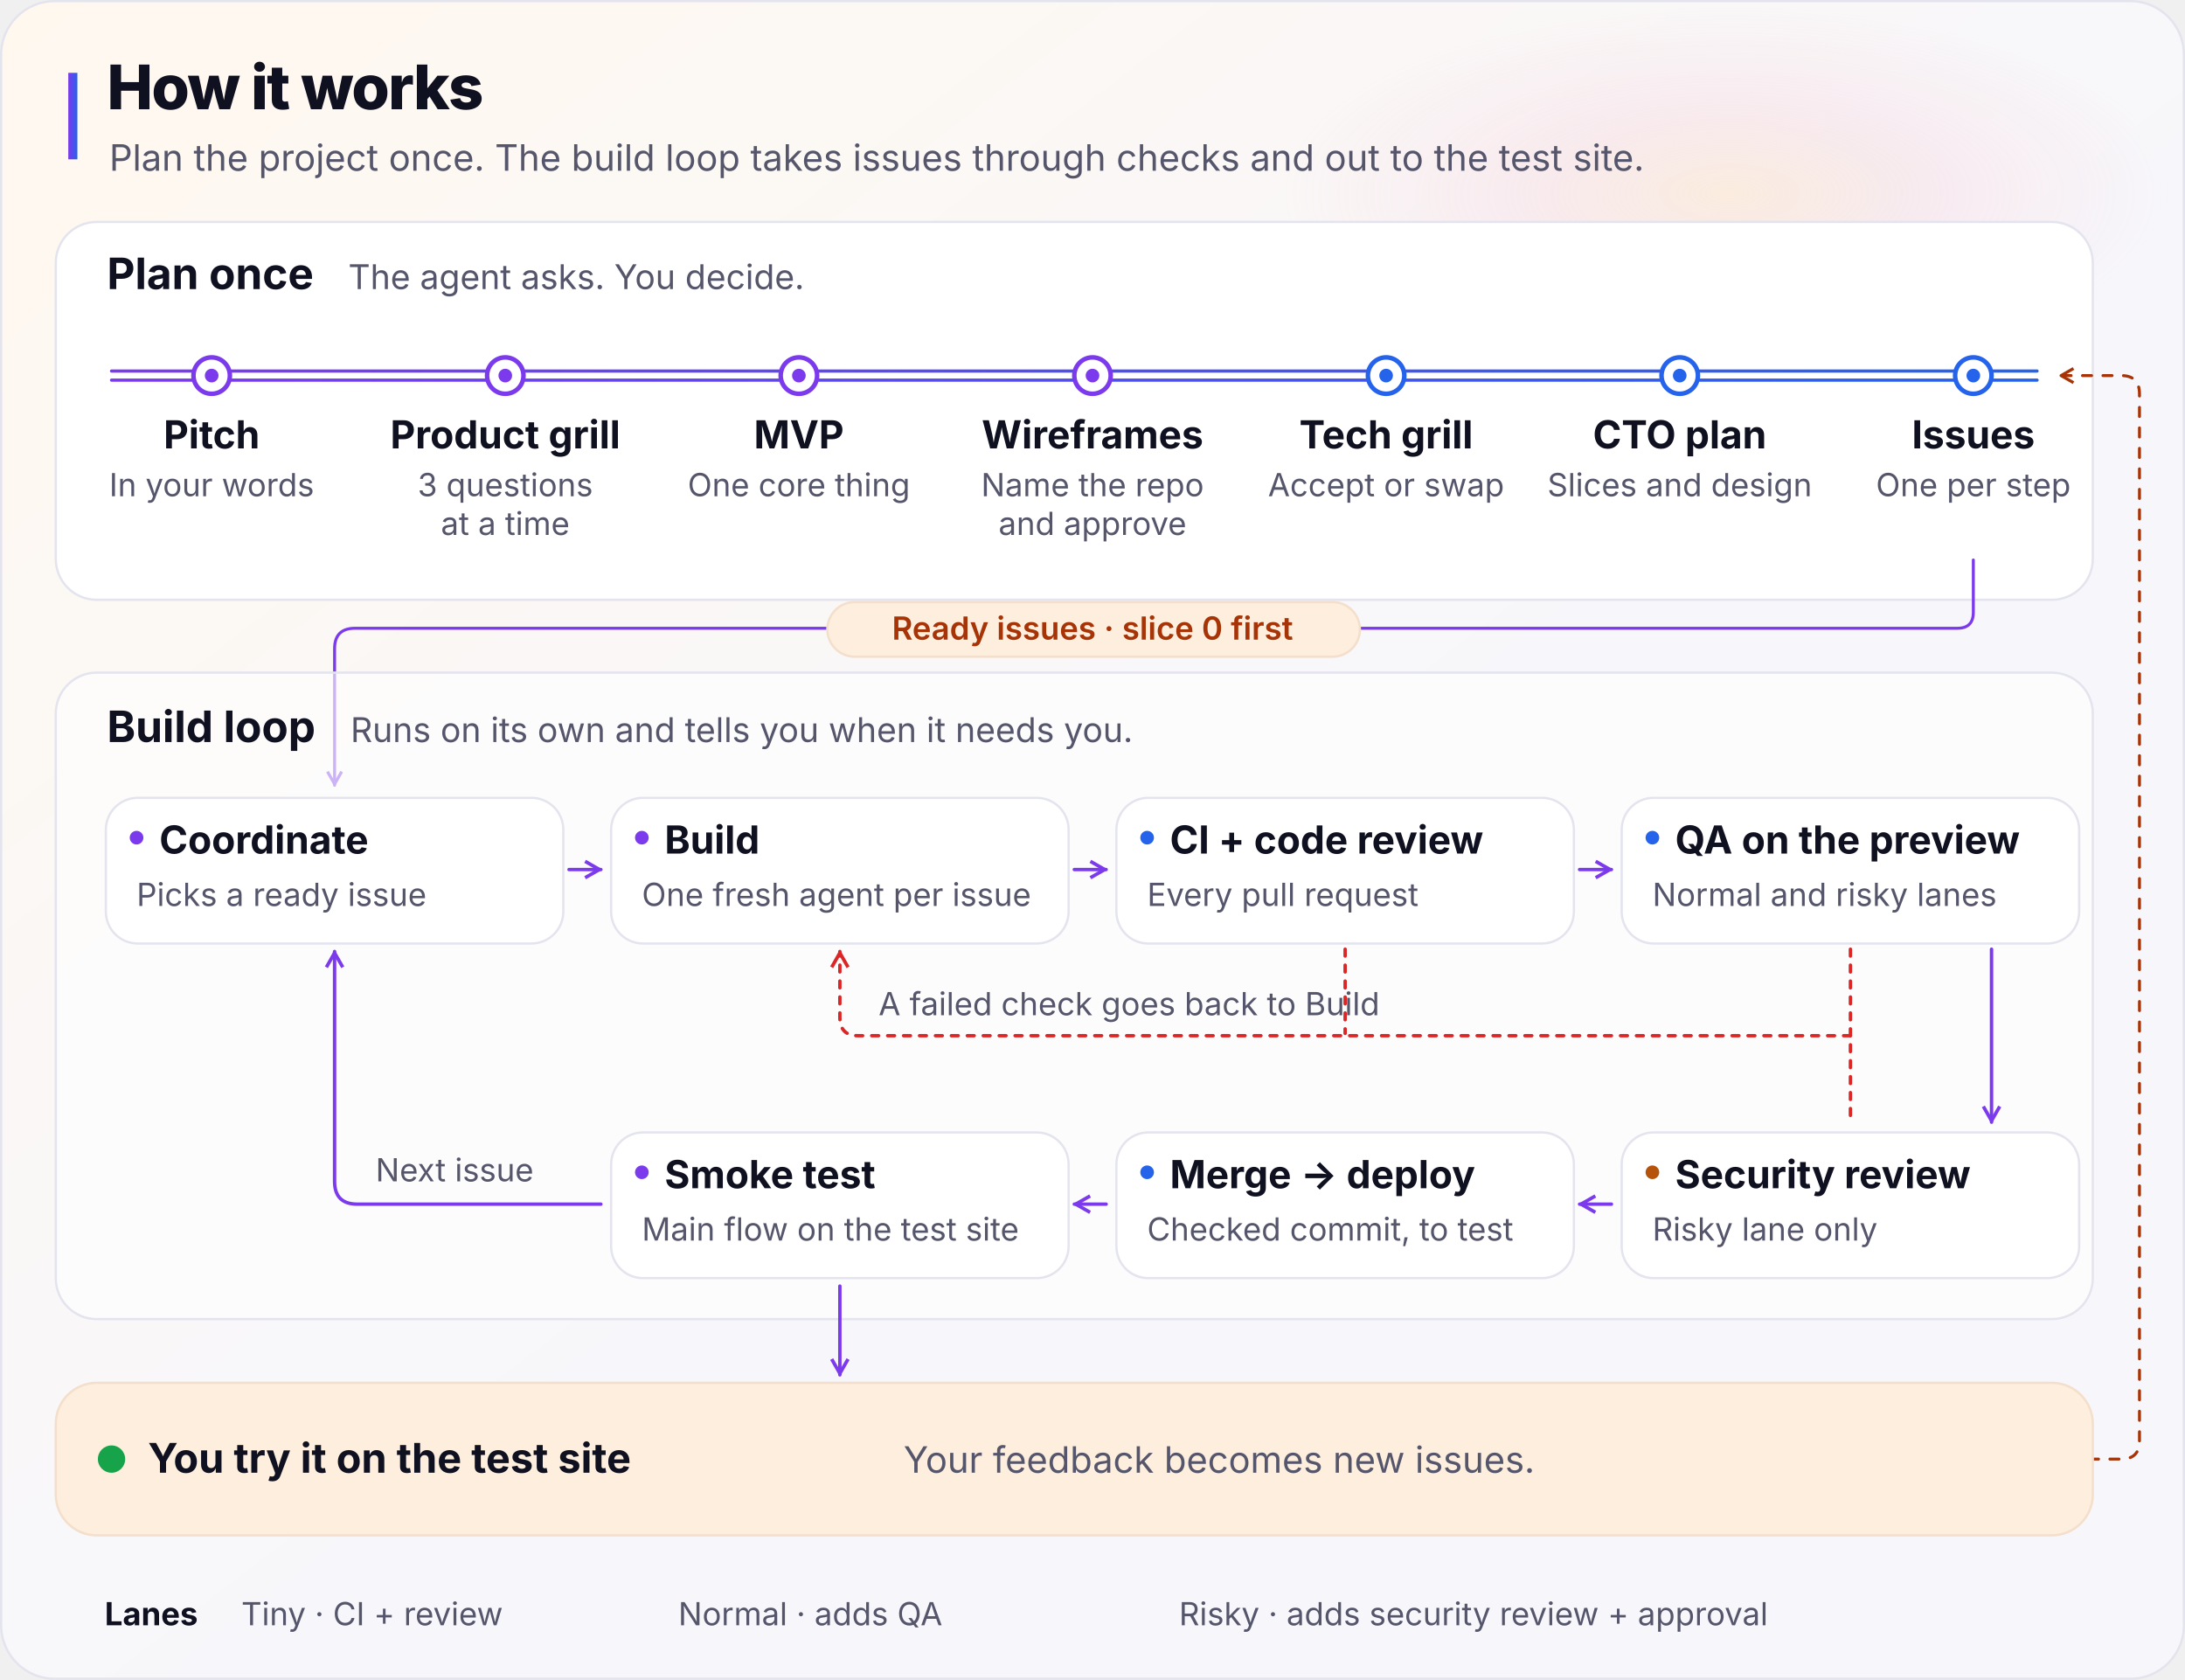
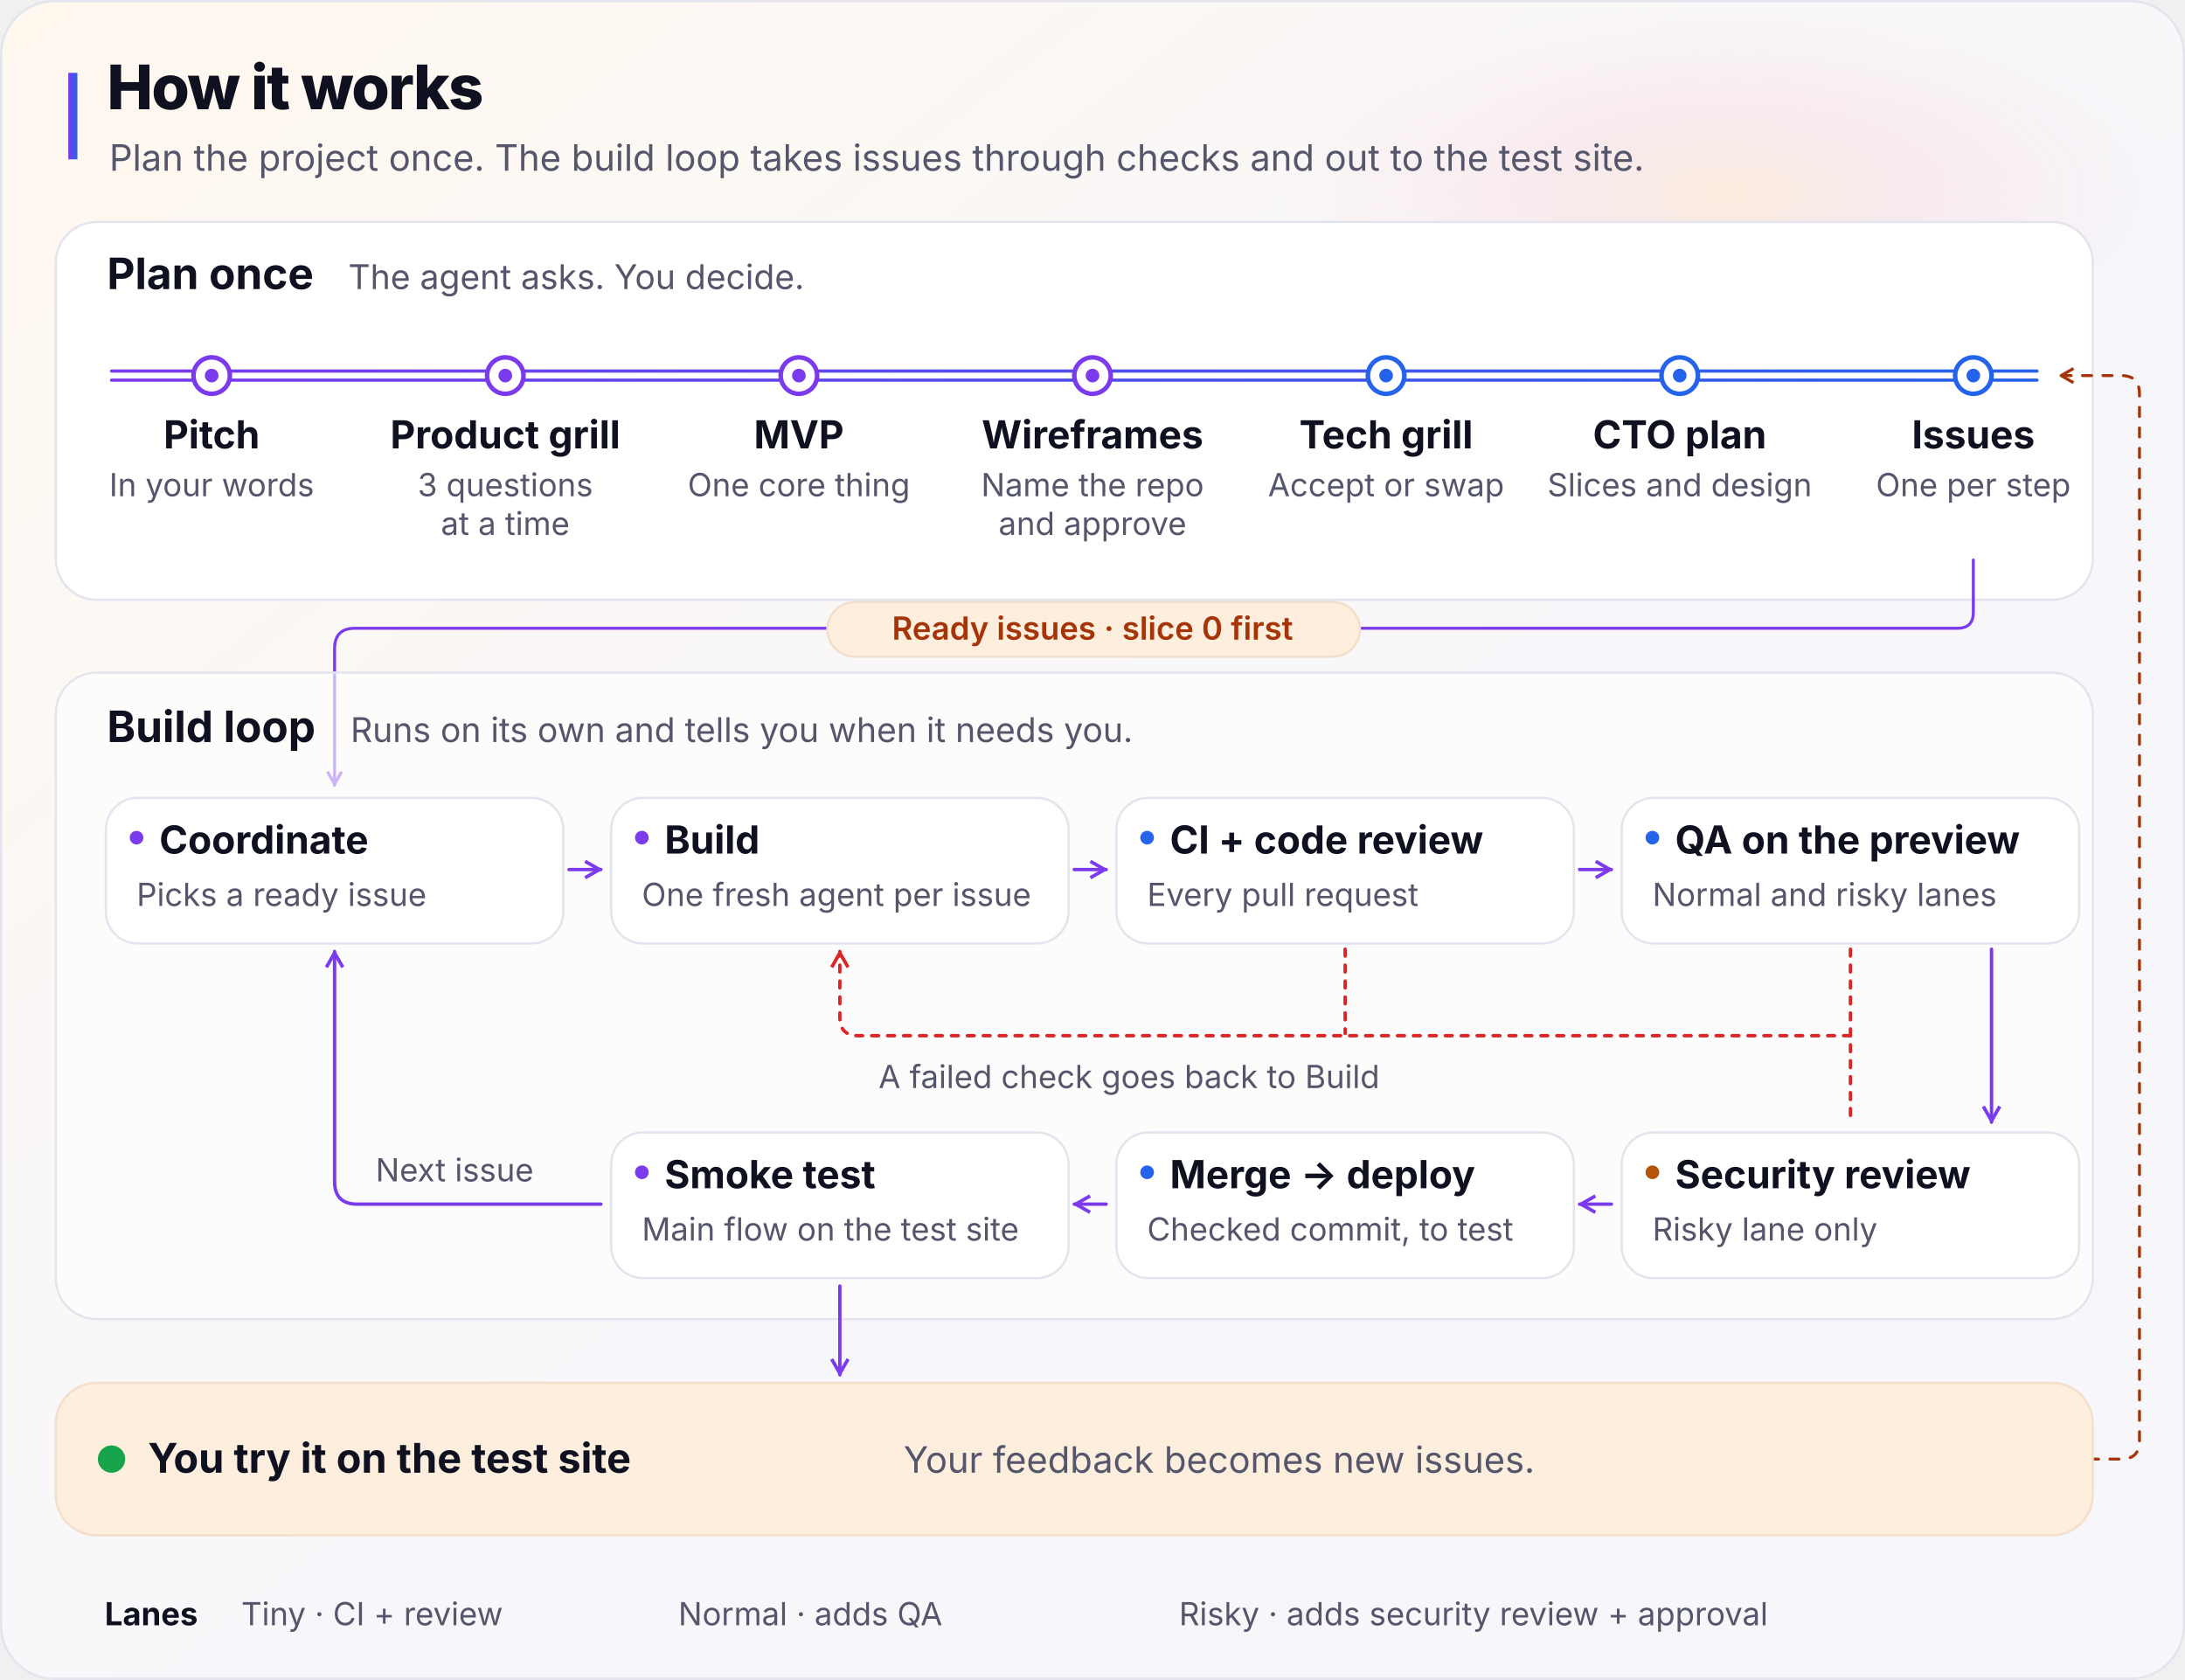
<svg xmlns="http://www.w3.org/2000/svg" viewBox="0 0 960 738" width="960" height="738" font-family="system-ui, -apple-system, Segoe UI, sans-serif" fill="#0f1020">
  <defs>
    <linearGradient id="bg" x2="1" y2="1">
      <stop stop-color="#fff8ef" />
      <stop offset=".56" stop-color="#f7f7fb" />
    </linearGradient>
    <linearGradient id="brand">
      <stop stop-color="#7c3aed" />
      <stop offset="1" stop-color="#2563eb" />
    </linearGradient>
    <radialGradient id="warm">
      <stop stop-color="#ffd39c" stop-opacity=".29" />
      <stop offset=".52" stop-color="#f2a3bb" stop-opacity=".13" />
      <stop offset="1" stop-color="#f2a3bb" stop-opacity="0" />
    </radialGradient>
    <marker id="arrow" viewBox="0 0 10 10" refX="8.7" refY="5" markerWidth="6" markerHeight="6" orient="auto">
      <path d="M1 1l7 4-7 4" fill="none" stroke="#7c3aed" stroke-width="1.7" stroke-linejoin="round" />
    </marker>
    <marker id="feedback" viewBox="0 0 10 10" refX="8.7" refY="5" markerWidth="6" markerHeight="6" orient="auto">
      <path d="M1 1l7 4-7 4" fill="none" stroke="#a63407" stroke-width="1.7" stroke-linejoin="round" />
    </marker>
    <marker id="retry" viewBox="0 0 10 10" refX="8.7" refY="5" markerWidth="6" markerHeight="6" orient="auto">
      <path d="M1 1l7 4-7 4" fill="none" stroke="#dc2626" stroke-width="1.7" stroke-linejoin="round" />
    </marker>
  </defs>
  <rect x=".5" y=".5" width="959" height="737" rx="23.5" fill="url(#bg)" stroke="#e4e4ee" />
  <ellipse cx="760" cy="85" rx="197" ry="82" fill="url(#warm)" />
  <path d="M30 32h4v38h-4z" fill="url(#brand)" />
  <text x="47" y="48" font-size="27" font-weight="780" letter-spacing="-.65">How it works</text>
  <text x="48" y="75" font-size="16" fill="#55566b">Plan the project once. The build loop takes issues through checks and out to the test site.</text>
  <rect x="24.5" y="97.5" width="895" height="166" rx="18" fill="#ffffff" stroke="#e4e4ee" />
  <text x="47" y="127" font-size="19" font-weight="750">Plan once</text>
  <text x="153" y="127" font-size="15" fill="#55566b">The agent asks. You decide.</text>
  <path d="M49 163h846M49 167h846" fill="none" stroke="url(#brand)" stroke-width="1.4" stroke-linecap="round" />
  <g text-anchor="middle">
    <circle cx="93" cy="165" r="8" fill="#ffffff" stroke="#7c3aed" stroke-width="2" />
    <circle cx="93" cy="165" r="3" fill="#7c3aed" />
    <text x="93" y="197" font-size="17" font-weight="730">Pitch</text>
    <text x="93" y="218" fill="#55566b" font-size="14">In your words</text>
    <circle cx="222" cy="165" r="8" fill="#ffffff" stroke="#7c3aed" stroke-width="2" />
    <circle cx="222" cy="165" r="3" fill="#7c3aed" />
    <text x="222" y="197" font-size="17" font-weight="730">Product grill</text>
    <text x="222" y="218" fill="#55566b" font-size="14">3 questions</text>
    <text x="222" y="235" fill="#55566b" font-size="14">at a time</text>
    <circle cx="351" cy="165" r="8" fill="#ffffff" stroke="#7c3aed" stroke-width="2" />
    <circle cx="351" cy="165" r="3" fill="#7c3aed" />
    <text x="351" y="197" font-size="17" font-weight="730">MVP</text>
    <text x="351" y="218" fill="#55566b" font-size="14">One core thing</text>
    <circle cx="480" cy="165" r="8" fill="#ffffff" stroke="#7c3aed" stroke-width="2" />
    <circle cx="480" cy="165" r="3" fill="#7c3aed" />
    <text x="480" y="197" font-size="17" font-weight="730">Wireframes</text>
    <text x="480" y="218" fill="#55566b" font-size="14">Name the repo</text>
    <text x="480" y="235" fill="#55566b" font-size="14">and approve</text>
    <circle cx="609" cy="165" r="8" fill="#ffffff" stroke="#2563eb" stroke-width="2" />
    <circle cx="609" cy="165" r="3" fill="#2563eb" />
    <text x="609" y="197" font-size="17" font-weight="730">Tech grill</text>
    <text x="609" y="218" fill="#55566b" font-size="14">Accept or swap</text>
    <circle cx="738" cy="165" r="8" fill="#ffffff" stroke="#2563eb" stroke-width="2" />
    <circle cx="738" cy="165" r="3" fill="#2563eb" />
    <text x="738" y="197" font-size="17" font-weight="730">CTO plan</text>
    <text x="738" y="218" fill="#55566b" font-size="14">Slices and design</text>
    <circle cx="867" cy="165" r="8" fill="#ffffff" stroke="#2563eb" stroke-width="2" />
    <circle cx="867" cy="165" r="3" fill="#2563eb" />
    <text x="867" y="197" font-size="17" font-weight="730">Issues</text>
    <text x="867" y="218" fill="#55566b" font-size="14">One per step</text>
  </g>
  <g fill="none" stroke-linecap="round">
    <path d="M867 246v23q0 7-7 7H156q-9 0-9 9v60" stroke="#7c3aed" stroke-width="1.3" marker-end="url(#arrow)" />
    <path d="M891 641h41q8 0 8-8V173q0-8-8-8h-27" stroke="#a63407" stroke-width="1.3" stroke-dasharray="4 5" marker-end="url(#feedback)" />
  </g>
  <rect x="363.5" y="264.5" width="234" height="24" rx="12" fill="#fdeedd" stroke="#f3dfcb" />
  <text x="480" y="281" text-anchor="middle" fill="#a63407" font-size="14" font-weight="640">Ready issues · slice 0 first</text>
  <rect x="24.5" y="295.5" width="895" height="284" rx="18" fill="#ffffff" fill-opacity=".61" stroke="#e4e4ee" />
  <text x="47" y="326" font-size="19" font-weight="750">Build loop</text>
  <text x="154" y="326" font-size="15" fill="#55566b">Runs on its own and tells you when it needs you.</text>
  <g fill="none" stroke="#7c3aed" stroke-width="1.5" stroke-linecap="round" marker-end="url(#arrow)">
    <path d="M250 382h14" />
    <path d="M472 382h14" />
    <path d="M694 382h14" />
    <path d="M875 417v76" />
    <path d="M708 529h-14" />
    <path d="M486 529h-14" />
    <path d="M264 529H157q-10 0-10-10V418" />
    <path d="M369 565v39" />
  </g>
  <text x="165" y="519" fill="#55566b" font-size="14">Next issue</text>
  <g fill="none" stroke="#dc2626" stroke-width="1.5" stroke-dasharray="3 4" stroke-linecap="round">
    <path d="M813 417v76M591 417v37" />
    <path d="M813 455H377q-8 0-8-8v-29" marker-end="url(#retry)" />
  </g>
-   <text x="386" y="446" font-size="14" fill="#55566b">A failed check goes back to Build</text>
+   <text x="386" y="478" font-size="14" fill="#55566b">A failed check goes back to Build</text>
  <rect x="46.5" y="350.5" width="201" height="64" rx="14" fill="#ffffff" stroke="#e4e4ee" />
  <circle cx="60" cy="368" r="3" fill="#7c3aed" />
  <text x="70" y="375" font-size="17" font-weight="730">Coordinate</text>
  <text x="60" y="398" font-size="14" fill="#55566b">Picks a ready issue</text>
  <rect x="268.5" y="350.5" width="201" height="64" rx="14" fill="#ffffff" stroke="#e4e4ee" />
  <circle cx="282" cy="368" r="3" fill="#7c3aed" />
  <text x="292" y="375" font-size="17" font-weight="730">Build</text>
  <text x="282" y="398" font-size="14" fill="#55566b">One fresh agent per issue</text>
  <rect x="490.5" y="350.5" width="201" height="64" rx="14" fill="#ffffff" stroke="#e4e4ee" />
  <circle cx="504" cy="368" r="3" fill="#2563eb" />
  <text x="514" y="375" font-size="17" font-weight="730">CI + code review</text>
  <text x="504" y="398" font-size="14" fill="#55566b">Every pull request</text>
  <rect x="712.5" y="350.5" width="201" height="64" rx="14" fill="#ffffff" stroke="#e4e4ee" />
  <circle cx="726" cy="368" r="3" fill="#2563eb" />
  <text x="736" y="375" font-size="17" font-weight="730">QA on the preview</text>
  <text x="726" y="398" font-size="14" fill="#55566b">Normal and risky lanes</text>
  <rect x="712.5" y="497.5" width="201" height="64" rx="14" fill="#ffffff" stroke="#e4e4ee" />
  <circle cx="726" cy="515" r="3" fill="#b45309" />
  <text x="736" y="522" font-size="17" font-weight="730">Security review</text>
  <text x="726" y="545" font-size="14" fill="#55566b">Risky lane only</text>
  <rect x="490.5" y="497.5" width="201" height="64" rx="14" fill="#ffffff" stroke="#e4e4ee" />
  <circle cx="504" cy="515" r="3" fill="#2563eb" />
  <text x="514" y="522" font-size="17" font-weight="730">Merge → deploy</text>
  <text x="504" y="545" font-size="14" fill="#55566b">Checked commit, to test</text>
  <rect x="268.5" y="497.5" width="201" height="64" rx="14" fill="#ffffff" stroke="#e4e4ee" />
  <circle cx="282" cy="515" r="3" fill="#7c3aed" />
  <text x="292" y="522" font-size="17" font-weight="730">Smoke test</text>
  <text x="282" y="545" font-size="14" fill="#55566b">Main flow on the test site</text>
  <rect x="24.5" y="607.5" width="895" height="67" rx="18" fill="#fdeedd" stroke="#f3dfcb" />
  <circle cx="49" cy="641" r="6" fill="#16a34a" />
  <text x="65" y="647" font-size="18" font-weight="740">You try it on the test site</text>
  <text x="397" y="647" font-size="16" fill="#55566b">Your feedback becomes new issues.</text>
  <g font-size="14" fill="#55566b">
    <text x="46" y="714" font-weight="740" fill="#0f1020">Lanes</text>
    <text x="106" y="714">Tiny · CI + review</text>
    <text x="298" y="714">Normal · adds QA</text>
    <text x="518" y="714">Risky · adds security review + approval</text>
  </g>
</svg>
